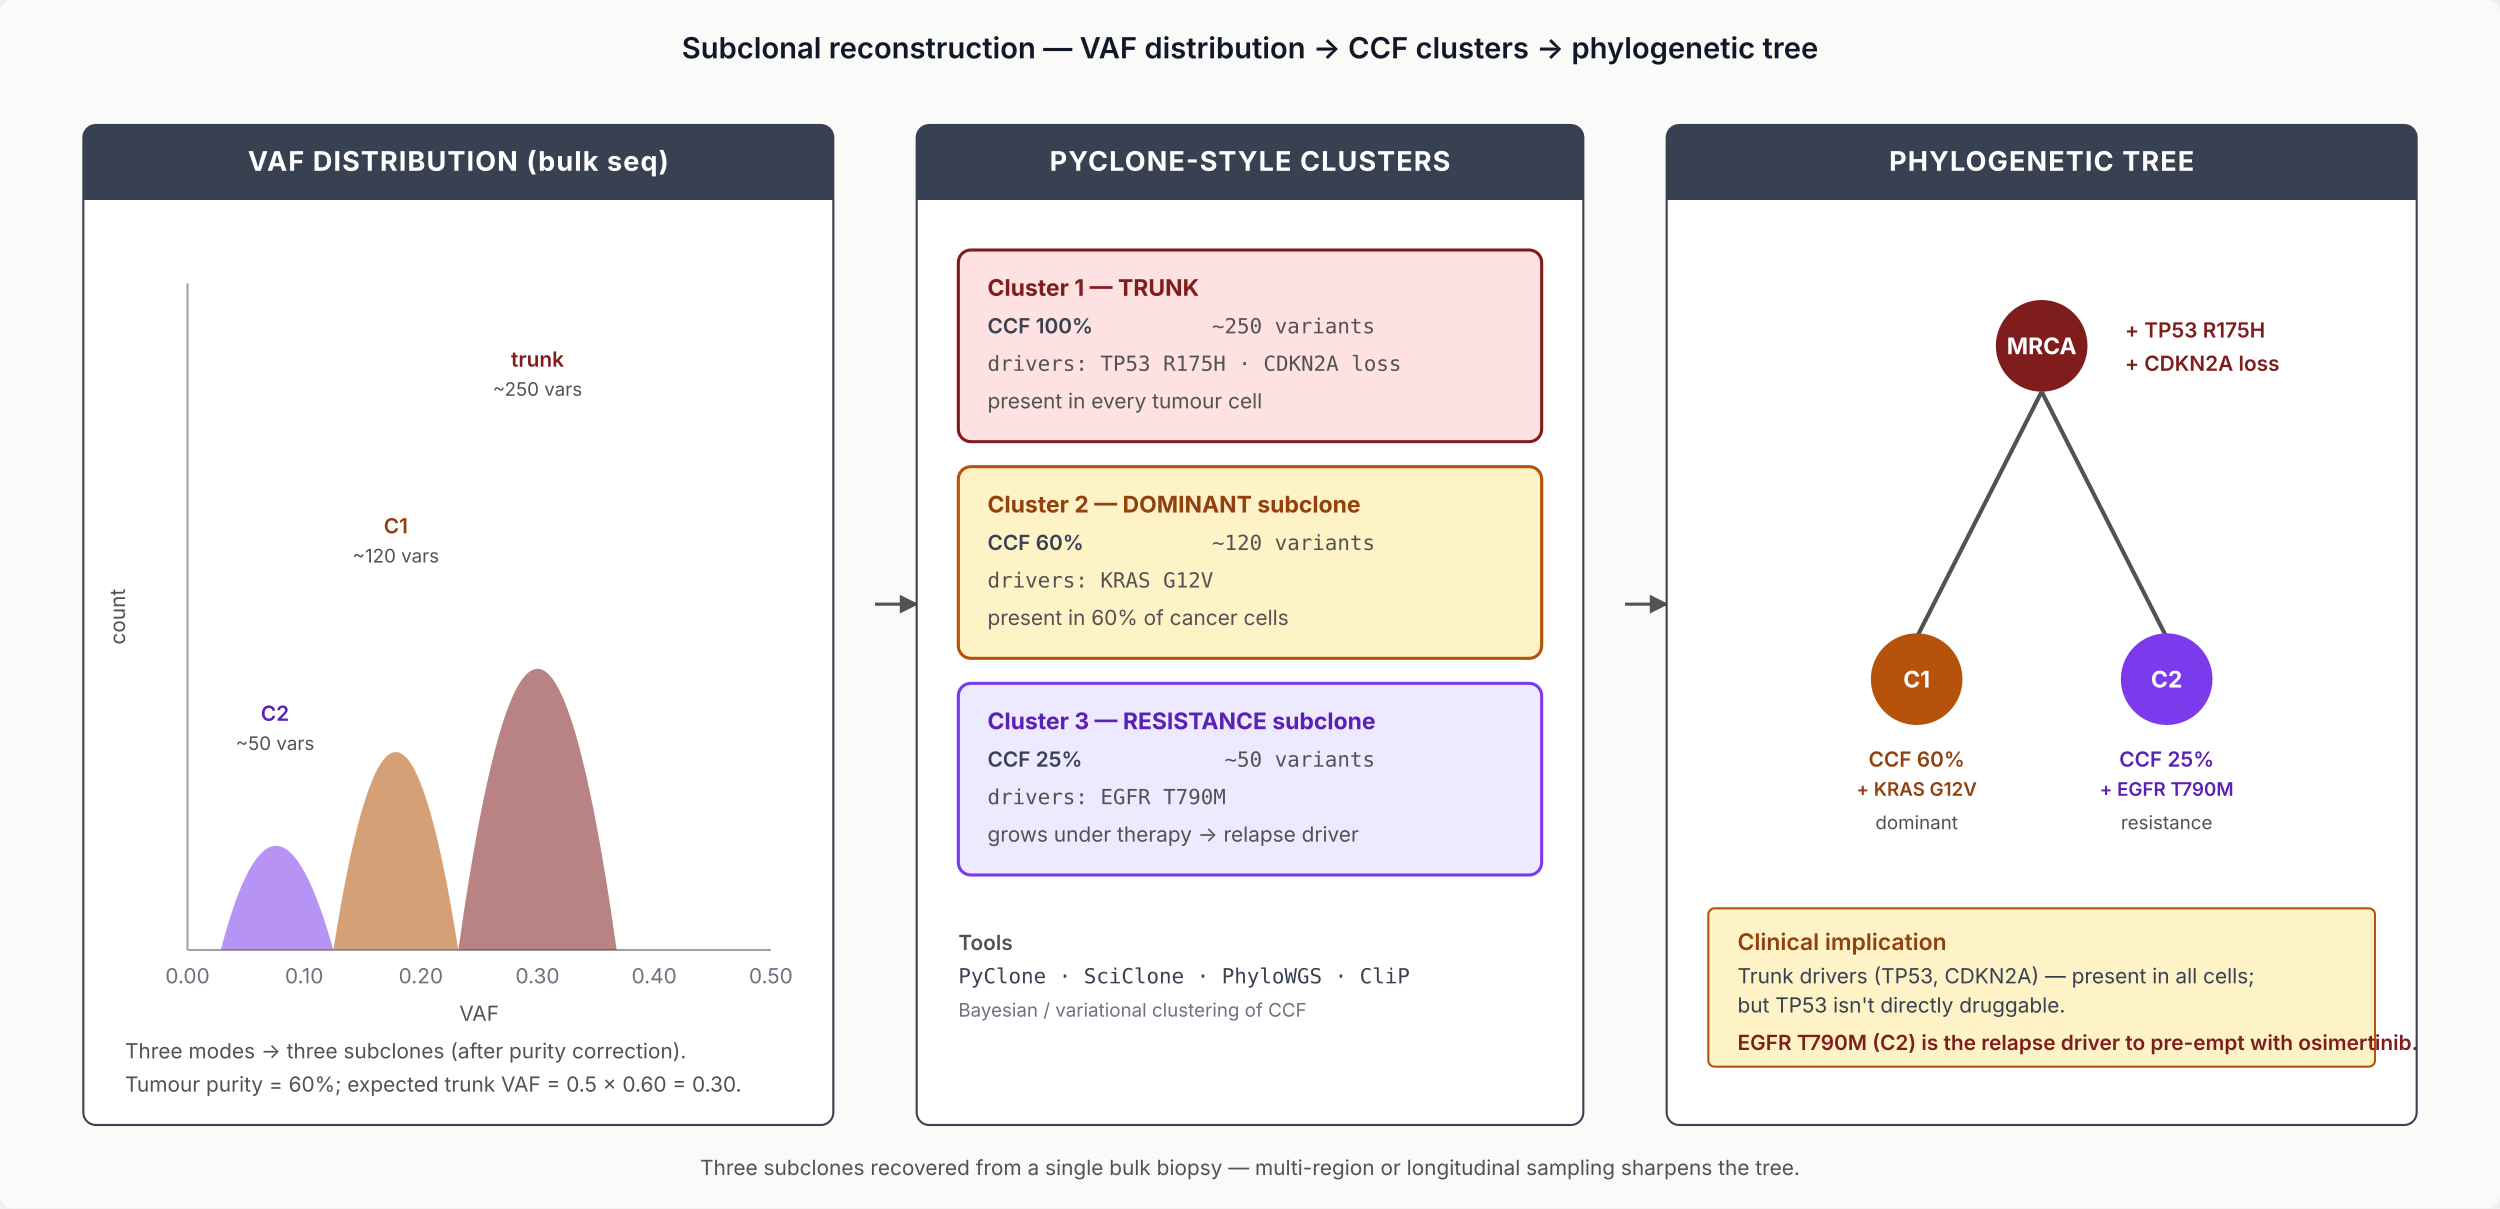
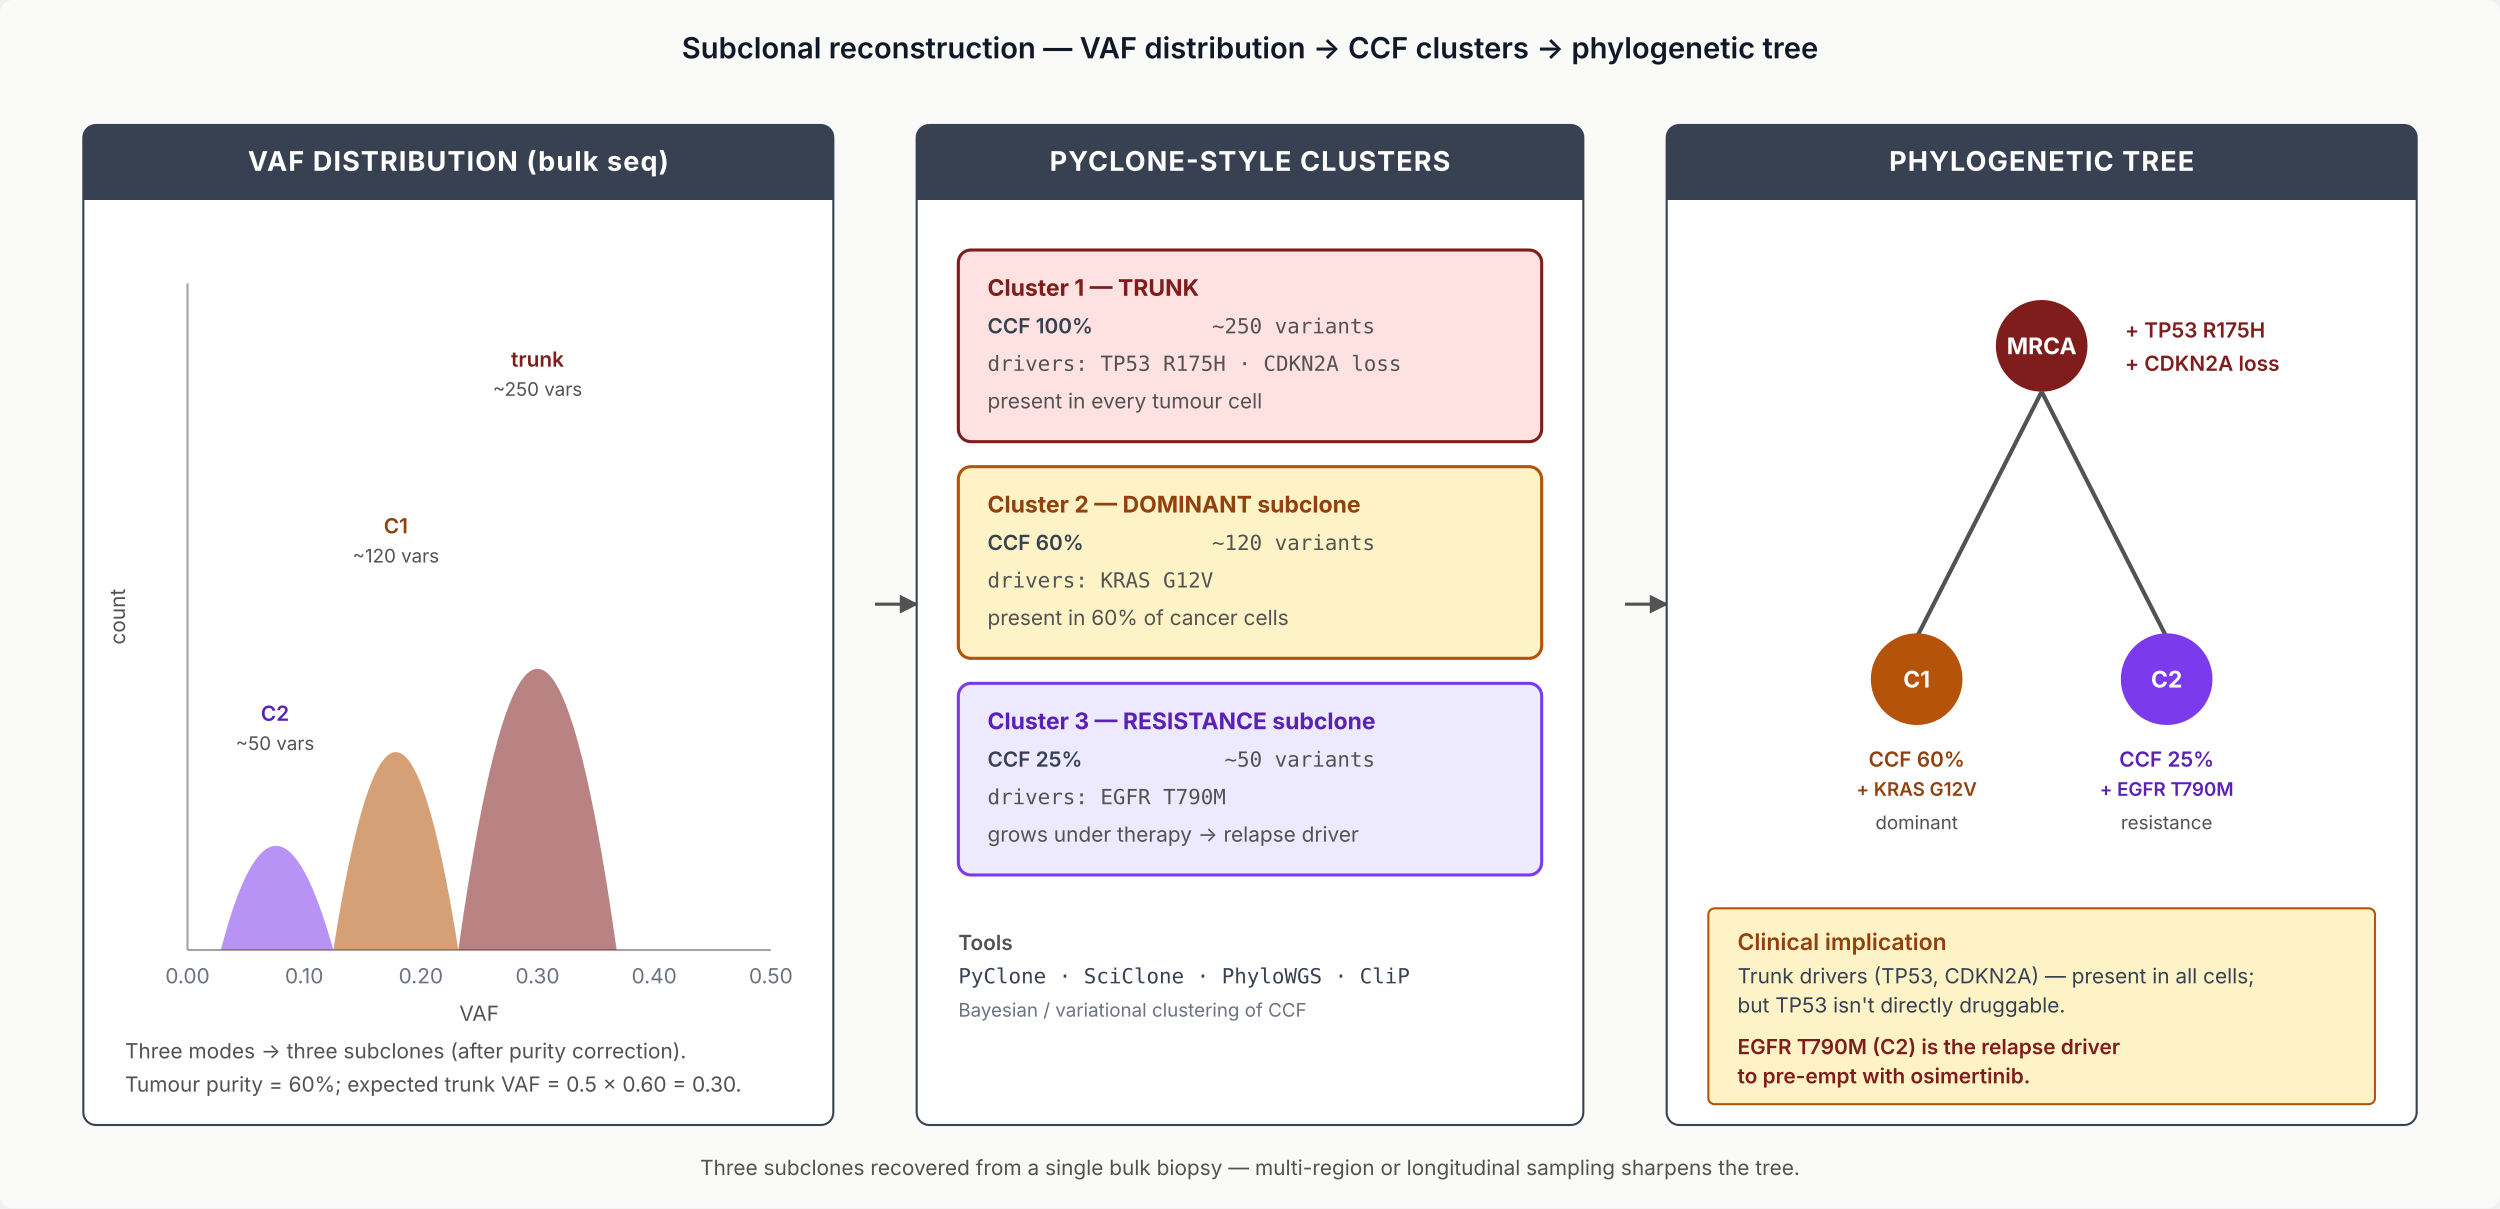
<svg xmlns="http://www.w3.org/2000/svg" viewBox="0 0 1200 580" width="1200" height="580" font-family="Inter, sans-serif">
  <defs>
    <style>text { font-family: Inter, sans-serif; } .mono { font-family: 'JetBrains Mono', monospace; font-size: 10px; }</style>
    <marker id="arr8" viewBox="0 0 10 10" refX="9" refY="5" markerWidth="6" markerHeight="6" orient="auto-start-reverse">
      <path d="M0,0 L10,5 L0,10 z" fill="#525252" />
    </marker>
  </defs>
  <rect width="1200" height="580" fill="#fafaf9" rx="6" />
  <text x="600" y="28" text-anchor="middle" font-size="14" font-weight="600" fill="#111827">Subclonal reconstruction — VAF distribution → CCF clusters → phylogenetic tree</text>
  <g transform="translate(40,60)">
    <rect width="360" height="480" fill="#fff" stroke="#374151" rx="6" />
    <rect width="360" height="36" fill="#374151" rx="6" />
    <rect y="30" width="360" height="6" fill="#374151" />
    <text x="180" y="22" text-anchor="middle" font-size="13" font-weight="700" fill="#fff" letter-spacing="0.04em">VAF DISTRIBUTION (bulk seq)</text>
    <g transform="translate(50,76)">
      <line x1="0" y1="320" x2="280" y2="320" stroke="#a8a29e" />
      <line x1="0" y1="0" x2="0" y2="320" stroke="#a8a29e" />
      <g font-size="9" fill="#6b7280" class="mono">
        <text x="0" y="336" text-anchor="middle">0.00</text>
        <text x="56" y="336" text-anchor="middle">0.10</text>
        <text x="112" y="336" text-anchor="middle">0.20</text>
        <text x="168" y="336" text-anchor="middle">0.30</text>
        <text x="224" y="336" text-anchor="middle">0.40</text>
        <text x="280" y="336" text-anchor="middle">0.50</text>
        <text x="140" y="354" text-anchor="middle" fill="#525252" font-size="10">VAF</text>
        <text x="-30" y="160" text-anchor="middle" fill="#525252" font-size="10" transform="rotate(-90 -30 160)">count</text>
      </g>
      <g fill="#7f1d1d" fill-opacity="0.55">
        <path d="M 130 320 Q 168 50 206 320 Z" />
      </g>
      <text x="168" y="40" text-anchor="middle" font-size="10" font-weight="600" fill="#7f1d1d">trunk</text>
      <text x="168" y="54" text-anchor="middle" font-size="9" fill="#525252">~250 vars</text>
      <g fill="#b45309" fill-opacity="0.55">
        <path d="M 70 320 Q 100 130 130 320 Z" />
      </g>
      <text x="100" y="120" text-anchor="middle" font-size="10" font-weight="600" fill="#92400e">C1</text>
      <text x="100" y="134" text-anchor="middle" font-size="9" fill="#525252">~120 vars</text>
      <g fill="#7c3aed" fill-opacity="0.55">
        <path d="M 16 320 Q 42 220 70 320 Z" />
      </g>
      <text x="42" y="210" text-anchor="middle" font-size="10" font-weight="600" fill="#5b21b6">C2</text>
      <text x="42" y="224" text-anchor="middle" font-size="9" fill="#525252">~50 vars</text>
    </g>
    <text x="20" y="448" font-size="10" fill="#525252">Three modes → three subclones (after purity correction).</text>
    <text x="20" y="464" font-size="10" fill="#525252">Tumour purity = 60%; expected trunk VAF = 0.5 × 0.60 = 0.30.</text>
  </g>
  <g transform="translate(420,290)" stroke="#525252" stroke-width="1.5" fill="none" marker-end="url(#arr8)">
    <line x1="0" y1="0" x2="20" y2="0" />
  </g>
  <g transform="translate(440,60)">
    <rect width="320" height="480" fill="#fff" stroke="#374151" rx="6" />
    <rect width="320" height="36" fill="#374151" rx="6" />
    <rect y="30" width="320" height="6" fill="#374151" />
    <text x="160" y="22" text-anchor="middle" font-size="13" font-weight="700" fill="#fff" letter-spacing="0.04em">PYCLONE-STYLE CLUSTERS</text>
    <g transform="translate(20,60)">
      <rect width="280" height="92" fill="#fee2e2" stroke="#7f1d1d" stroke-width="1.5" rx="6" />
      <text x="14" y="22" font-size="11" font-weight="700" fill="#7f1d1d">Cluster 1 — TRUNK</text>
      <text x="14" y="40" font-size="10" font-weight="600" fill="#374151">CCF 100%</text>
      <text x="200" y="40" text-anchor="end" font-size="10" class="mono" fill="#525252">~250 variants</text>
      <text x="14" y="58" font-size="10" class="mono" fill="#525252">drivers: TP53 R175H · CDKN2A loss</text>
      <text x="14" y="76" font-size="10" fill="#525252">present in every tumour cell</text>
    </g>
    <g transform="translate(20,164)">
      <rect width="280" height="92" fill="#fef3c7" stroke="#b45309" stroke-width="1.5" rx="6" />
      <text x="14" y="22" font-size="11" font-weight="700" fill="#92400e">Cluster 2 — DOMINANT subclone</text>
      <text x="14" y="40" font-size="10" font-weight="600" fill="#374151">CCF 60%</text>
      <text x="200" y="40" text-anchor="end" font-size="10" class="mono" fill="#525252">~120 variants</text>
      <text x="14" y="58" font-size="10" class="mono" fill="#525252">drivers: KRAS G12V</text>
      <text x="14" y="76" font-size="10" fill="#525252">present in 60% of cancer cells</text>
    </g>
    <g transform="translate(20,268)">
      <rect width="280" height="92" fill="#ede9fe" stroke="#7c3aed" stroke-width="1.5" rx="6" />
      <text x="14" y="22" font-size="11" font-weight="700" fill="#5b21b6">Cluster 3 — RESISTANCE subclone</text>
      <text x="14" y="40" font-size="10" font-weight="600" fill="#374151">CCF 25%</text>
      <text x="200" y="40" text-anchor="end" font-size="10" class="mono" fill="#525252">~50 variants</text>
      <text x="14" y="58" font-size="10" class="mono" fill="#525252">drivers: EGFR T790M</text>
      <text x="14" y="76" font-size="10" fill="#525252">grows under therapy → relapse driver</text>
    </g>
    <text x="20" y="396" font-size="10" font-weight="600" fill="#525252">Tools</text>
    <text x="20" y="412" font-size="10" class="mono" fill="#374151">PyClone · SciClone · PhyloWGS · CliP</text>
    <text x="20" y="428" font-size="9" fill="#6b7280">Bayesian / variational clustering of CCF</text>
  </g>
  <g transform="translate(780,290)" stroke="#525252" stroke-width="1.5" fill="none" marker-end="url(#arr8)">
    <line x1="0" y1="0" x2="20" y2="0" />
  </g>
  <g transform="translate(800,60)">
    <rect width="360" height="480" fill="#fff" stroke="#374151" rx="6" />
    <rect width="360" height="36" fill="#374151" rx="6" />
    <rect y="30" width="360" height="6" fill="#374151" />
    <text x="180" y="22" text-anchor="middle" font-size="13" font-weight="700" fill="#fff" letter-spacing="0.04em">PHYLOGENETIC TREE</text>
    <g transform="translate(40,76)">
      <circle cx="140" cy="30" r="22" fill="#7f1d1d" />
      <text x="140" y="34" text-anchor="middle" font-size="11" font-weight="700" fill="#fff">MRCA</text>
      <g transform="translate(180,12)">
        <text x="0" y="14" font-size="10" font-weight="600" fill="#7f1d1d">+ TP53 R175H</text>
        <text x="0" y="30" font-size="10" font-weight="600" fill="#7f1d1d">+ CDKN2A loss</text>
      </g>
      <line x1="140" y1="52" x2="80" y2="170" stroke="#525252" stroke-width="2" />
      <line x1="140" y1="52" x2="200" y2="170" stroke="#525252" stroke-width="2" />
      <circle cx="80" cy="190" r="22" fill="#b45309" />
      <text x="80" y="194" text-anchor="middle" font-size="11" font-weight="700" fill="#fff">C1</text>
      <text x="80" y="232" text-anchor="middle" font-size="10" font-weight="600" fill="#92400e">CCF 60%</text>
      <text x="80" y="246" text-anchor="middle" font-size="9" font-weight="600" fill="#92400e">+ KRAS G12V</text>
      <text x="80" y="262" text-anchor="middle" font-size="9" fill="#525252">dominant</text>
      <circle cx="200" cy="190" r="22" fill="#7c3aed" />
      <text x="200" y="194" text-anchor="middle" font-size="11" font-weight="700" fill="#fff">C2</text>
      <text x="200" y="232" text-anchor="middle" font-size="10" font-weight="600" fill="#5b21b6">CCF 25%</text>
      <text x="200" y="246" text-anchor="middle" font-size="9" font-weight="600" fill="#5b21b6">+ EGFR T790M</text>
      <text x="200" y="262" text-anchor="middle" font-size="9" fill="#525252">resistance</text>
    </g>
    <g transform="translate(20,376)">
-       <rect width="320" height="76" fill="#fef3c7" stroke="#b45309" rx="3" />
+       <rect width="320" height="94" fill="#fef3c7" stroke="#b45309" rx="3" />
      <text x="14" y="20" font-size="11" font-weight="600" fill="#92400e">Clinical implication</text>
      <text x="14" y="36" font-size="10" fill="#374151">Trunk drivers (TP53, CDKN2A) — present in all cells;</text>
      <text x="14" y="50" font-size="10" fill="#374151">but TP53 isn't directly druggable.</text>
-       <text x="14" y="68" font-size="10" font-weight="600" fill="#7f1d1d">EGFR T790M (C2) is the relapse driver to pre-empt with osimertinib.</text>
+       <text x="14" y="70" font-size="10" font-weight="600" fill="#7f1d1d">EGFR T790M (C2) is the relapse driver</text>
+       <text x="14" y="84" font-size="10" font-weight="600" fill="#7f1d1d">to pre-empt with osimertinib.</text>
    </g>
  </g>
  <text x="600" y="564" text-anchor="middle" font-size="10" fill="#525252">Three subclones recovered from a single bulk biopsy — multi-region or longitudinal sampling sharpens the tree.</text>
</svg>
